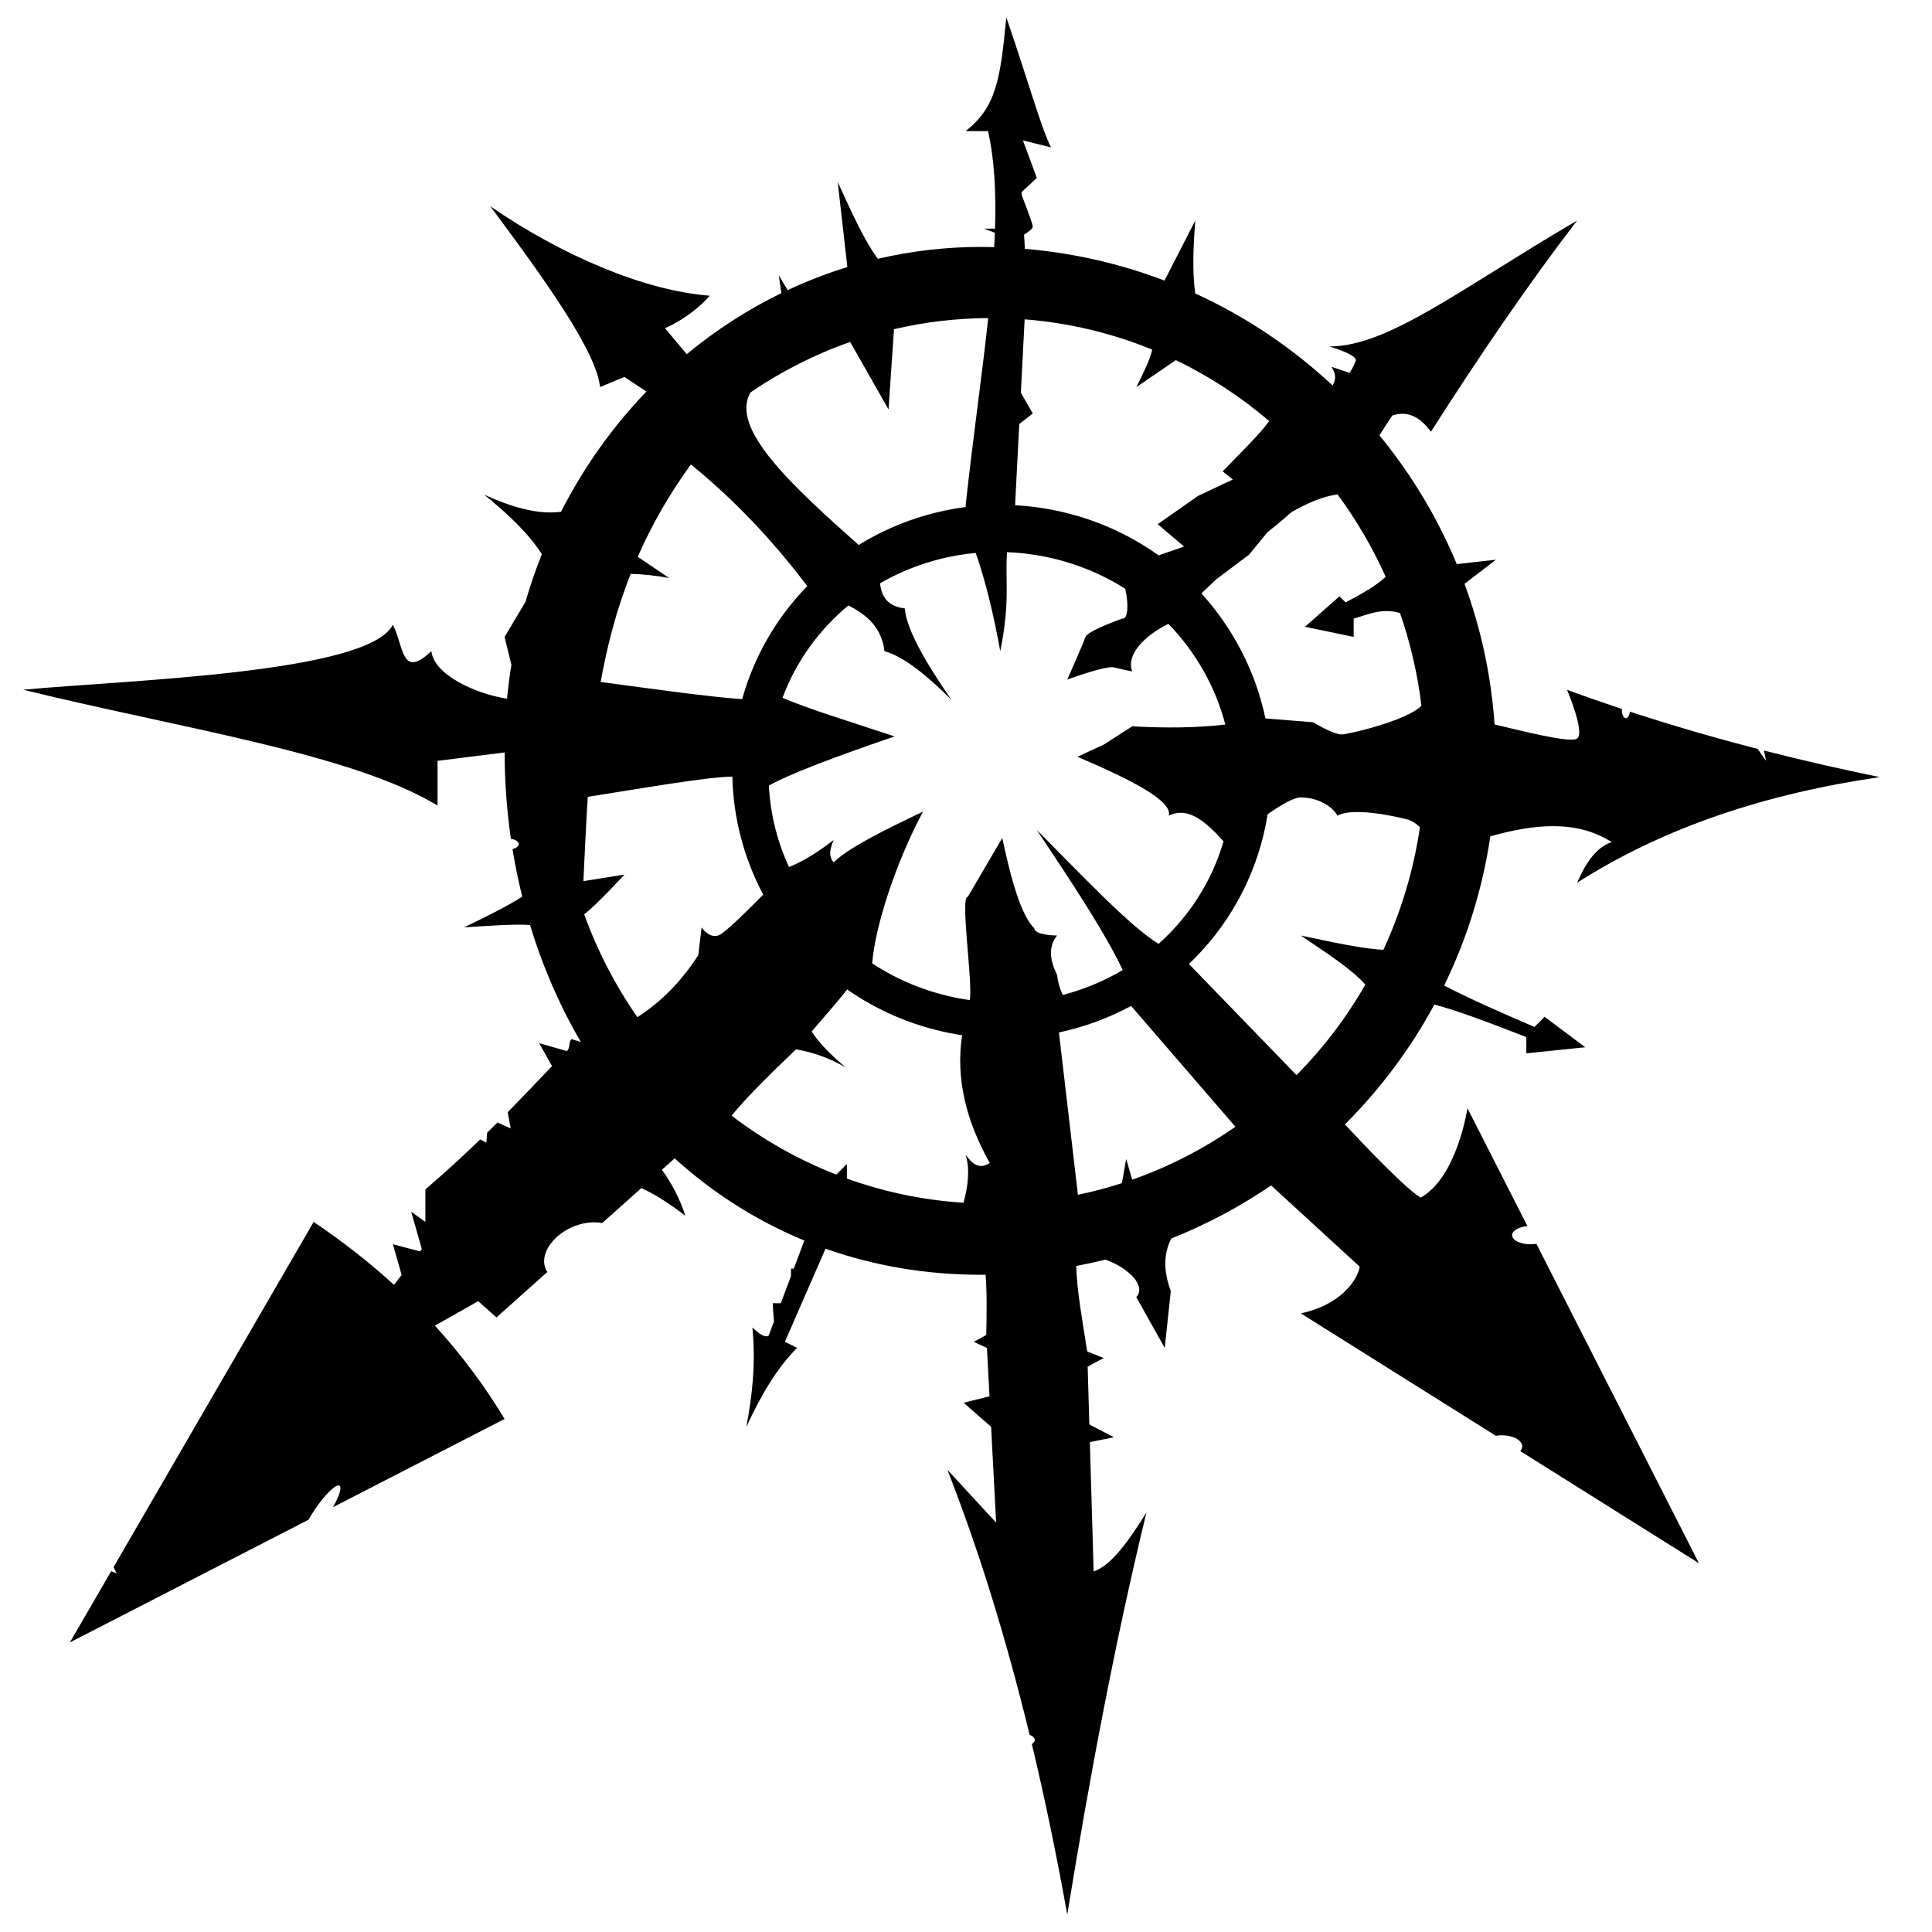
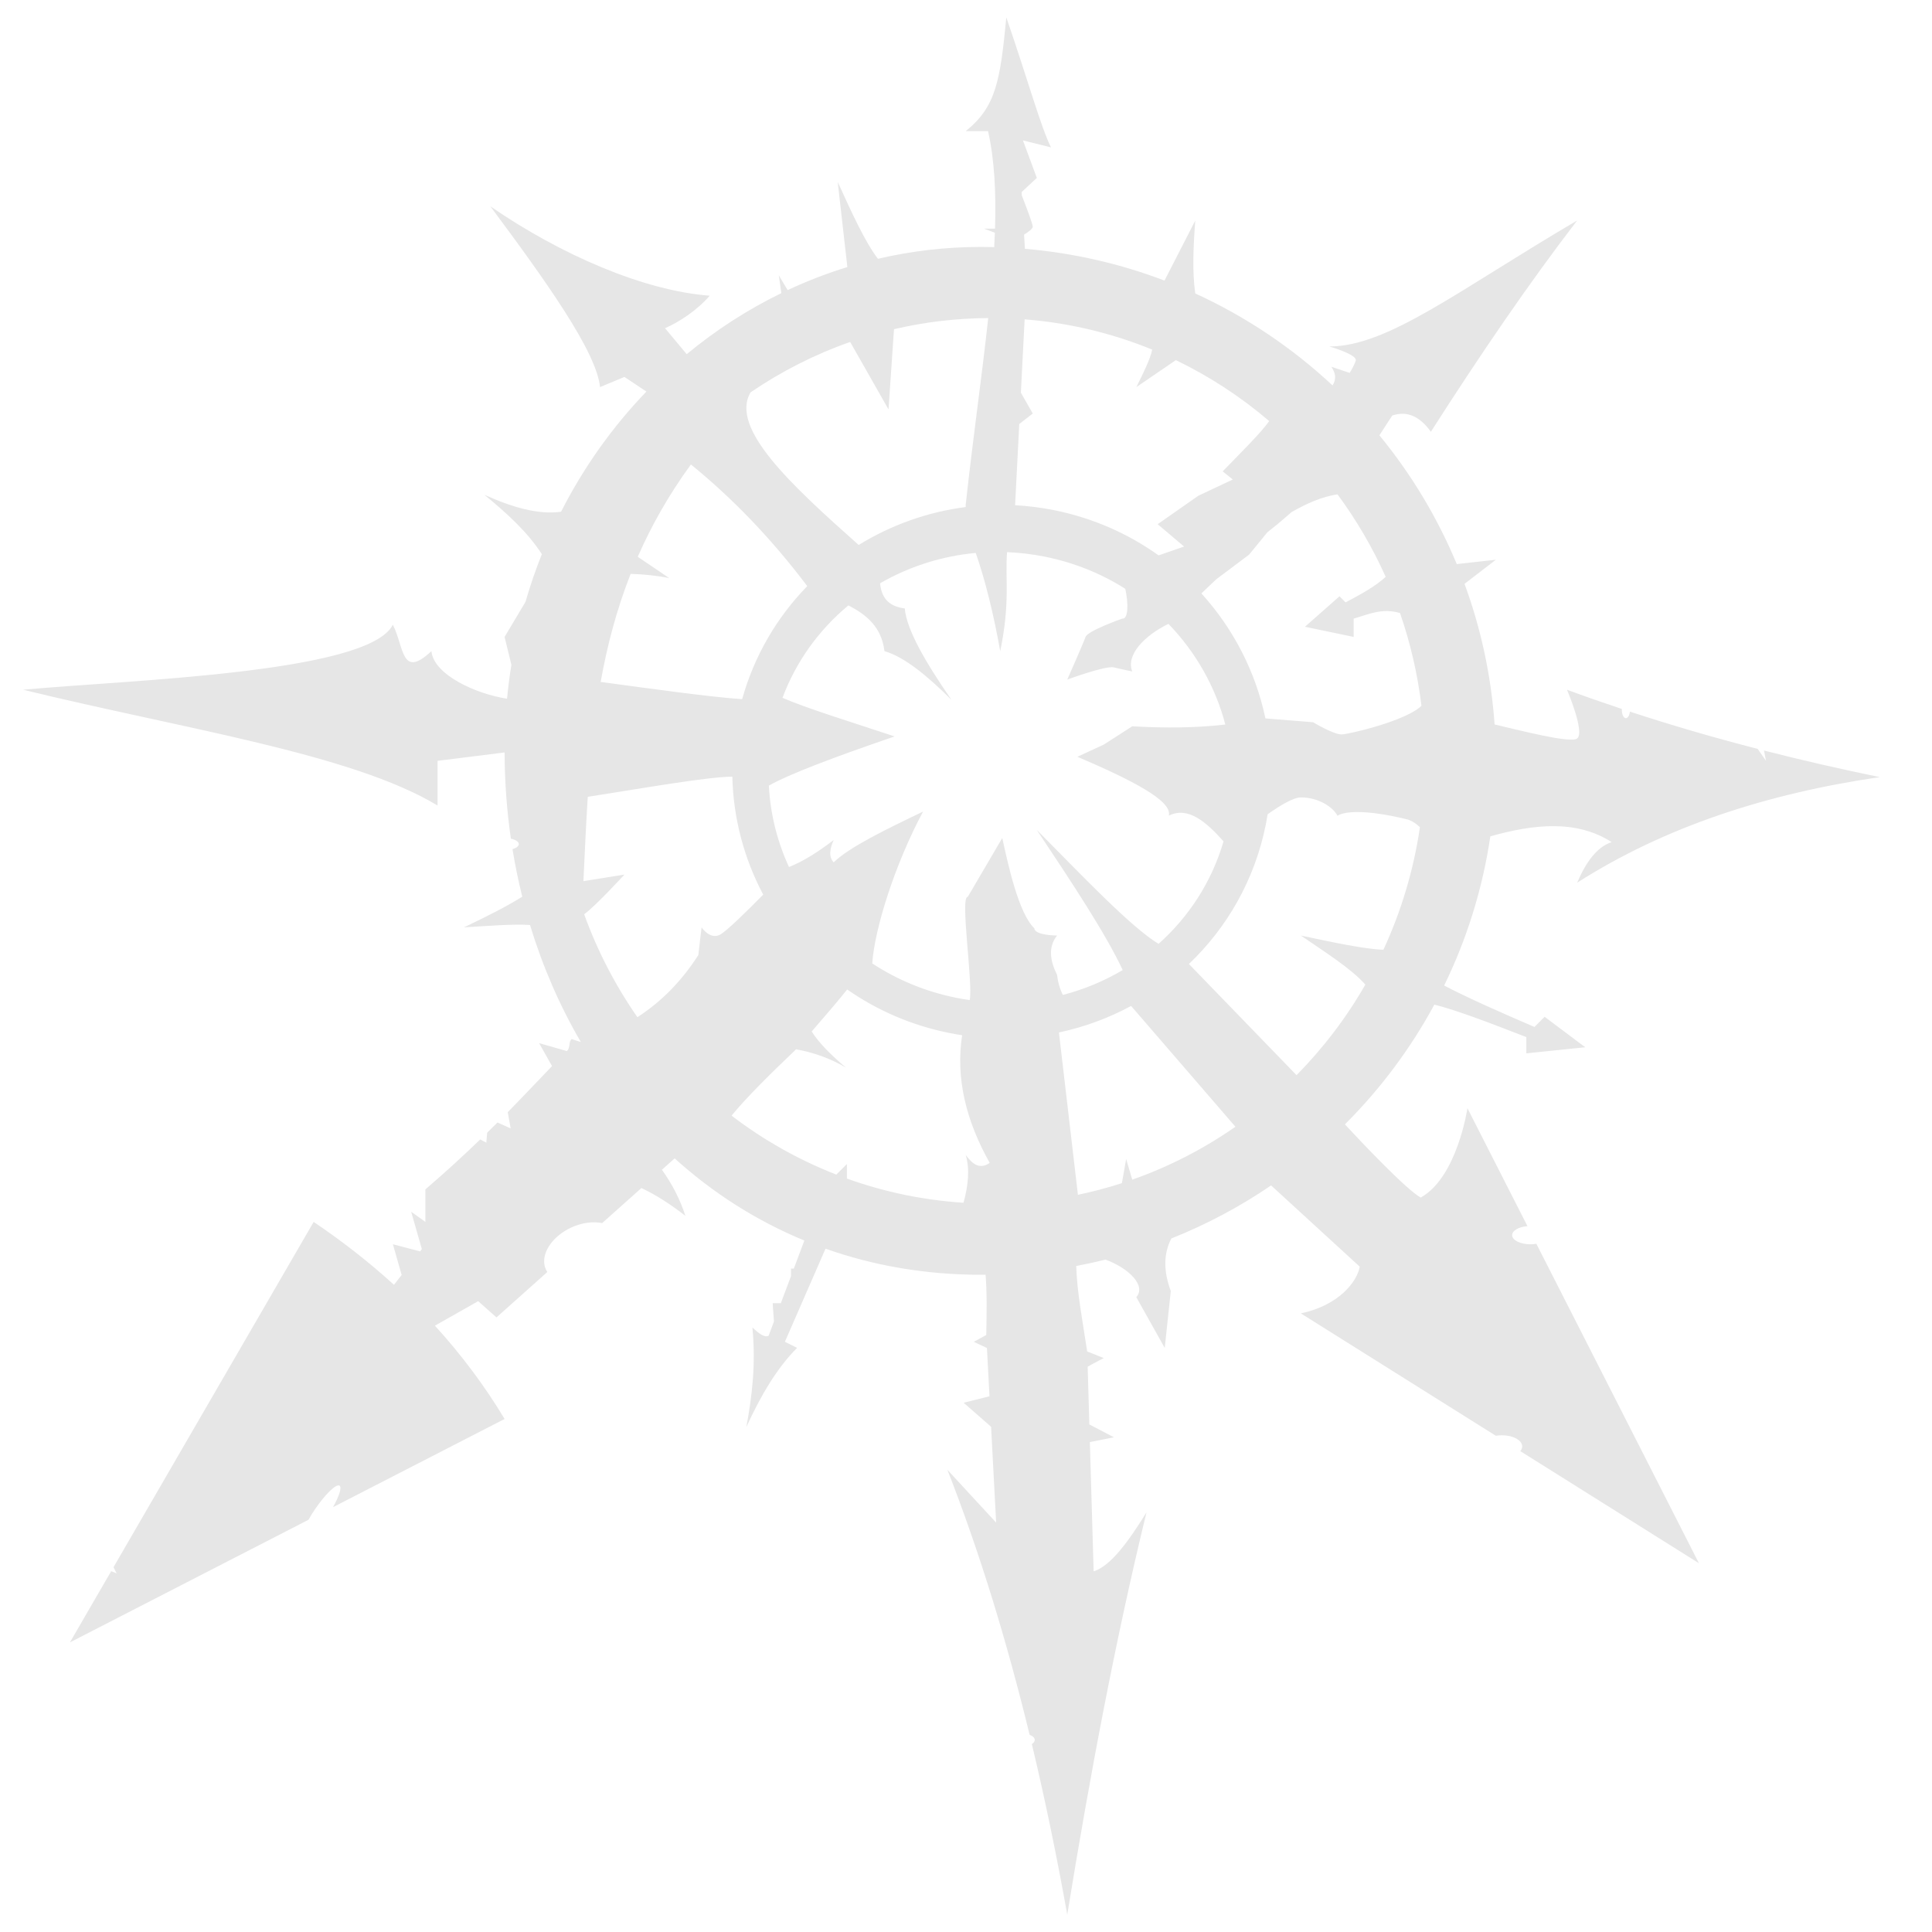
- <svg xmlns="http://www.w3.org/2000/svg" x="0px" y="0px" viewBox="0 0 1000 1000" width="800" height="800">
-   <g id="g4">
-     <path d="m 792.13,644.04 c -5.23,0 -9.46,-2.12 -9.46,-4.73 0,-2.35 3.44,-4.3 7.94,-4.66 L 759.54,573.6 c 0,0 -5.26,35.75 -24.18,46.26 -7.49,-4.16 -30.14,-28.09 -39.24,-37.88 18.28,-18.23 33.92,-39.11 46.3,-61.99 11.82,2.95 29.63,9.82 47.61,16.81 v 8.41 l 30.49,-3.15 -21.03,-15.77 -5.26,5.26 c -17.65,-7.6 -34.55,-15.04 -46.74,-21.44 11.69,-23.95 19.87,-49.92 23.9,-77.23 22.25,-6.23 44.35,-8.8 62.8,2.99 -7.78,2.59 -13.36,10.54 -17.87,21.03 45.29,-28.92 98.16,-46.15 156.66,-54.67 -20.32,-4.15 -40.3,-8.74 -59.95,-13.76 l 1.07,5.35 -4.32,-6.18 c -22.53,-5.82 -44.6,-12.23 -66.16,-19.31 -0.19,1.94 -1.04,3.4 -2.06,3.4 -1.16,0 -2.1,-1.88 -2.1,-4.21 0,-0.19 0.02,-0.37 0.03,-0.55 -9.57,-3.19 -19.05,-6.5 -28.42,-9.96 0,0 9.46,22.08 5.26,25.23 -3.52,2.64 -29.93,-4.31 -42.73,-7.25 -1.78,-25.41 -7.12,-49.84 -15.56,-72.79 l 16.23,-12.48 -20.25,2.25 c -10.07,-24.23 -23.62,-46.66 -40.04,-66.65 3.55,-5.57 6.66,-10.25 6.66,-10.25 7.92,-2.66 14.45,0.71 19.98,8.41 25.57,-39.99 50.86,-77.03 75.7,-109.34 -60.98,35.75 -97.78,65.19 -128.27,65.19 0,0 14.72,4.21 13.67,7.36 -1.05,3.15 -3.15,6.31 -3.15,6.31 l -9.46,-3.15 c 2.3,3.31 2.63,6.54 0.62,9.65 -20.84,-19.45 -44.81,-35.6 -71.07,-47.61 -1.57,-11.18 -1.04,-23.76 0.01,-37.74 l -15.92,31.08 c -22.76,-8.67 -47.01,-14.31 -72.26,-16.44 l -0.43,-7.36 c 2.2,-1.35 4.5,-3.02 4.5,-4.12 0,-1.3 -3.22,-9.85 -5.68,-16.18 l -0.1,-1.7 7.88,-7.35 -7.19,-19.41 14.53,3.62 C 538.75,65.78 532.44,42.64 520.87,9 c -3.15,32.59 -5.26,46.26 -21.03,58.88 h 11.57 c 3.31,14.55 4.2,31.59 3.61,50.47 h -5.71 l 5.63,2.11 c -0.09,2.45 -0.2,4.93 -0.34,7.44 -2.29,-0.06 -4.58,-0.09 -6.88,-0.09 -18.24,0 -36.08,2.12 -53.3,6.14 -6.67,-8.64 -13.75,-24.27 -20.82,-39.78 l 4.99,44.06 c -10.6,3.26 -20.92,7.25 -30.9,11.93 l -4.58,-7.63 1.31,9.2 c -17.5,8.52 -33.93,19.14 -48.98,31.6 l -11.22,-13.46 c 7.36,-3.15 16.82,-9.46 23.13,-16.82 -33.95,-2.55 -76.81,-20.97 -113.55,-46.26 28.55,38.39 54.93,75.16 56.78,93.57 l 12.62,-5.26 11.38,7.58 c -17.48,18.15 -32.42,39.09 -44.18,62.2 -11.86,1.63 -25.42,-2.33 -39.74,-8.81 11.85,9.65 22.66,19.62 29.79,30.77 -3.2,8.03 -6.03,16.27 -8.47,24.71 l -10.81,18.12 3.53,14.42 c -0.93,5.79 -1.69,11.64 -2.26,17.56 -16.35,-2.51 -38.05,-12.53 -39.13,-24.62 -15.77,14.72 -14.08,-2.32 -19.98,-13.67 C 190.74,348.6 65.01,352.01 12,357.01 c 82.32,20.15 170.12,33.07 214.48,59.93 v -23.13 l 34.7,-4.34 c 0.04,15.15 1.15,30.06 3.25,44.62 2.43,0.52 4.1,1.59 4.1,2.82 0,1.09 -1.29,2.05 -3.26,2.62 1.35,8.33 3.05,16.54 5.05,24.6 -7.91,4.99 -18.71,10.39 -30.18,15.88 12.39,-0.77 25.61,-1.83 34.2,-1.23 6.52,21.5 15.36,41.84 26.31,60.57 l -4.78,-1.52 c -1.74,1.49 -0.45,4.27 -2.44,6.21 l -14.38,-4.11 6.68,11.88 c -6.39,6.62 -13.92,14.68 -22.93,23.85 l 1.53,8.43 -6.82,-3.1 c -1.74,1.73 -3.52,3.5 -5.36,5.3 l -0.43,5.16 -3.14,-1.69 c -8.38,8.09 -17.78,16.76 -28.4,25.87 v 16.82 l -7.36,-5.26 5.53,19.35 -0.92,1.18 -14.07,-3.7 4.54,15.9 -3.98,5.09 c -12.79,-11.65 -26.66,-22.5 -41.57,-32.55 l -103.59,178.7 1.6,3.2 -2.81,-1.12 -21.37,36.87 123.48,-63.47 c 0.96,-1.71 2.07,-3.51 3.32,-5.36 5.37,-7.93 11.09,-13.44 12.77,-12.3 1.3,0.88 -0.19,5.45 -3.39,11.13 l 88.82,-45.65 c -10.41,-17.32 -22.47,-33.38 -36.07,-48.29 l 22.4,-12.69 9.46,8.41 26.34,-23.51 c -0.29,-0.43 -0.55,-0.88 -0.77,-1.35 -3.27,-7.12 2.63,-16.83 13.18,-21.68 5.56,-2.55 11.28,-3.23 15.95,-2.28 L 332,614.93 c 7.79,3.64 15.34,8.62 22.75,14.39 -2.77,-8.68 -6.92,-16.58 -12.14,-23.86 l 6.6,-5.89 c 19.64,17.79 42.16,32.24 67.12,42.53 l -5.46,14.55 h -1.45 v 3.86 l -5.26,14.02 h -4.21 c 0,0 0.26,4.99 0.66,9.46 l -2.76,7.36 c -2.06,1.22 -5.17,-1.26 -8.41,-4.21 1.82,18.64 -0.1,35.36 -3.15,51.52 7.53,-16.48 16.02,-30.76 26.28,-41 l -6.31,-3.15 21.03,-48.19 c 24.73,8.74 51.66,13.5 80.43,13.5 0.81,0 1.62,-0.02 2.42,-0.03 0.73,8.87 0.58,19.94 0.35,31.21 l -6.46,3.52 6.81,3.2 1.32,24.99 -13.38,3.35 14.21,12.44 2.61,49.6 -25.23,-27.34 c 16.87,43.11 30.85,89.03 42.56,137.19 1.59,0.56 2.65,1.54 2.65,2.65 0,0.82 -0.57,1.56 -1.5,2.12 6.86,28.68 12.93,58.15 18.33,88.3 11.63,-71.56 24.79,-141.56 41,-208.18 -9.2,14.79 -18.37,27.64 -27.34,30.49 l -1.96,-66.9 12.47,-2.49 -12.74,-6.65 -0.87,-29.89 c 4.11,-2.34 8.35,-4.46 8.35,-4.46 l -8.59,-3.43 c -2.31,-15.17 -5.32,-31.05 -5.68,-44.24 5.1,-0.95 10.15,-2.05 15.15,-3.29 12.46,4.52 21.12,13.75 15.94,19.42 l 14.72,26.28 3.15,-29.44 c -3.81,-10.18 -3.84,-19.29 0.28,-27.21 18.29,-7.27 35.59,-16.51 51.63,-27.46 l 45.87,42.05 c -1.24,7.48 -10.51,19.98 -30.49,24.18 l 100.94,63.35 c 0.99,-0.17 2.05,-0.26 3.14,-0.26 5.81,0 10.51,2.59 10.51,5.78 0,0.87 -0.36,1.69 -0.99,2.43 l 92.46,58.02 -84.14,-165.34 c -0.94,0.16 -1.99,0.26 -3.09,0.26 z M 671.09,556.5 615.38,498.96 c 19.75,-18.81 34.08,-43.58 39.81,-72.24 0.35,-1.75 0.65,-3.5 0.93,-5.25 6.74,-4.78 13.45,-8.73 17.2,-8.73 9.46,0 16.82,5.26 18.93,9.46 9.46,-5.26 36.8,2.1 36.8,2.1 2.26,0.85 4.2,2.18 5.9,3.87 -3.29,22.36 -9.76,43.66 -18.9,63.42 -9.78,-0.33 -26.21,-3.83 -42.73,-7.36 12.46,8.56 26.2,17.2 33.38,25.41 -9.86,17.18 -21.85,32.92 -35.61,46.86 z m -238.21,51.47 c -19.53,-7.62 -37.75,-17.93 -54.22,-30.51 7.23,-8.87 19.07,-20.71 33.39,-34.34 8.8,1.58 17.41,4.53 25.77,9.45 -7.8,-6.57 -14.01,-12.86 -17.69,-18.68 7.53,-8.64 14.18,-16.46 18.37,-21.74 15.4,10.75 33.24,18.59 52.88,22.52 2.21,0.44 4.41,0.82 6.62,1.16 -3.41,22.26 2.02,44.27 14.28,66.09 -5.39,3.64 -9.08,0.45 -12.42,-4.14 2.18,7.45 1.28,15.86 -1.14,24.76 -21.04,-1.35 -41.3,-5.66 -60.37,-12.52 v -7.5 z M 302.36,473.22 c 5.83,-4.15 20.85,-20.54 20.85,-20.54 l -21.24,3.4 c 0.71,-14.62 1.33,-29.17 2.26,-43.65 27.77,-4.3 61.37,-10.3 74.83,-10.44 0.49,21.66 6.13,42.5 15.97,61.06 -7.32,7.46 -19.18,19.25 -22.61,20.88 -5.07,2.4 -9.27,-3.9 -9.27,-3.9 0,0 -0.83,6.62 -1.69,14.28 -8.21,12.87 -18.54,23.77 -31.54,32.19 -11.35,-16.31 -20.66,-34.2 -27.56,-53.28 z M 505.04,286.2 c 5.09,14.63 9.25,31.76 12.68,50.84 5.31,-25.78 2.42,-37.34 3.54,-51.25 6.43,0.26 12.93,1.02 19.45,2.32 15.3,3.06 29.35,8.81 41.73,16.64 1.63,7.23 1.69,15.96 -1.64,15.46 0,0 -17.87,6.31 -18.93,9.46 -1.06,3.15 -9.46,22.08 -9.46,22.08 0,0 19.98,-7.36 24.18,-6.31 4.2,1.05 9.46,2.1 9.46,2.1 -3.38,-8.44 6.15,-18.48 18.73,-24.63 14.13,14.61 24.34,32.56 29.44,52.11 -15.09,1.76 -31.27,1.87 -48.17,0.91 l -14.72,9.46 -13.67,6.31 c 27.49,11.76 49.38,22.76 47.31,30.49 9.84,-4.92 19.14,2.98 28.33,13.3 -6.14,21.01 -18.01,39.12 -33.63,53.05 -14.59,-8.88 -39.78,-35.55 -63.04,-58.99 17.99,26.99 35.68,53.71 44.49,72.55 -9.59,5.67 -20.02,10.03 -30.99,12.88 -1.72,-3.51 -2.61,-6.95 -2.98,-10.33 -3.7,-7.52 -4.71,-14.52 0,-20.43 0,0 -11.57,0 -11.77,-3.72 -8.2,-7.85 -13.6,-33.05 -16.61,-46.75 l -17.87,30.49 c -4.12,-0.61 2.84,45.08 1.02,53.41 -2.3,-0.33 -4.6,-0.71 -6.9,-1.18 -16.05,-3.21 -30.73,-9.39 -43.55,-17.81 1.26,-18.15 11.78,-51.45 26.3,-78.58 -19.35,9.27 -38.37,18.51 -46.26,26.28 -2.79,-3.04 -1.92,-7.15 0,-11.57 -7.85,6.02 -15.59,10.99 -23.13,13.98 -6.05,-13.13 -9.67,-27.39 -10.41,-42.13 9.7,-5.6 32.87,-14.45 65.08,-25.47 -20.93,-6.95 -45.86,-14.64 -58.03,-19.98 7.09,-18.99 19.01,-35.29 34.1,-47.83 9.31,4.78 17.16,11.12 18.67,23.65 10.38,3.02 22.26,12.86 34.7,25.23 -13.44,-19.38 -23.23,-36.32 -24.18,-47.31 -8.95,-1.1 -12.1,-6.2 -12.79,-13.02 14.88,-8.59 31.76,-14.07 49.52,-15.71 z m 103.58,-99.8 c 17.46,8.41 33.68,19.04 48.32,31.55 -4.56,6.44 -15.09,16.73 -24.09,26.03 l 5.26,4.21 -17.87,8.41 -21.03,14.72 13.67,11.57 -13.19,4.57 C 584,276.25 565.71,268.09 545.54,264.05 538.8,262.7 532.07,261.87 525.41,261.5 l 2.16,-42.03 6.99,-5.44 -6.16,-10.78 1.95,-37.96 c 23.17,1.81 45.35,7.22 66.02,15.66 -0.93,4.81 -4.58,12.13 -8.19,19.41 z m 92.04,143.27 v -9.46 c 7.29,-2.09 14.6,-5.7 23.98,-2.9 5.31,15.31 9.08,31.37 11.1,47.99 -7.7,7.75 -37.8,14.84 -41.38,14.84 -4.21,0 -14.72,-6.31 -14.72,-6.31 l -24.66,-1.97 c -5.08,-24.21 -16.64,-46.54 -33.14,-64.7 3.84,-3.71 7.86,-7.45 7.86,-7.45 l 16.82,-12.62 9.46,-11.57 5.26,-4.21 7.36,-6.31 c 7.74,-4.39 15.58,-7.92 23.68,-9.13 9.75,13.2 18.14,27.5 24.95,42.7 -4.96,4.66 -12.64,8.97 -20.76,13.22 l -3.15,-3.15 -17.87,15.77 z m -316.53,32.22 c -17.35,-1.22 -45.94,-5.24 -73.23,-8.92 3.36,-18.77 8.23,-37.42 15.52,-55.93 6.64,0.17 13.28,0.89 19.92,2.14 -5.41,-3.66 -10.83,-7.33 -16.24,-10.99 7.03,-16.04 15.99,-31.97 27.51,-47.79 21.37,17.37 41.51,38.18 60.23,62.97 -15.57,15.99 -27.39,35.87 -33.71,58.52 z m 201.92,248.7 -3.15,-10.7 -2.21,12.51 c -7.43,2.4 -15.02,4.42 -22.76,6.02 L 548.1,534.4 c 13.15,-2.79 25.72,-7.44 37.36,-13.72 l 53.99,62.52 c -16.37,11.41 -34.3,20.68 -53.4,27.39 z M 511.5,164.63 c -3.25,30.15 -8.02,63 -11.66,96.71 v 1.1 c -19.89,2.57 -38.75,9.38 -55.39,19.64 -34.69,-30.86 -66.96,-60.47 -55.94,-79.01 15.87,-10.82 33.16,-19.63 51.54,-26.07 l 19.85,34.93 2.83,-41.54 c 15.69,-3.68 32.01,-5.65 48.77,-5.76 z" id="path2" />
+ <svg xmlns="http://www.w3.org/2000/svg" fill-opacity="0.1" x="0px" y="0px" viewBox="0 0 1000 1000" width="800" height="800">
+   <g>
+     <path d="m 792.13,644.04 c -5.23,0 -9.46,-2.12 -9.46,-4.73 0,-2.35 3.44,-4.3 7.94,-4.66 L 759.54,573.6 c 0,0 -5.26,35.75 -24.18,46.26 -7.49,-4.16 -30.14,-28.09 -39.24,-37.88 18.28,-18.23 33.92,-39.11 46.3,-61.99 11.82,2.95 29.63,9.82 47.61,16.81 v 8.41 l 30.49,-3.15 -21.03,-15.77 -5.26,5.26 c -17.65,-7.6 -34.55,-15.04 -46.74,-21.44 11.69,-23.95 19.87,-49.92 23.9,-77.23 22.25,-6.23 44.35,-8.8 62.8,2.99 -7.78,2.59 -13.36,10.54 -17.87,21.03 45.29,-28.92 98.16,-46.15 156.66,-54.67 -20.32,-4.15 -40.3,-8.74 -59.95,-13.76 l 1.07,5.35 -4.32,-6.18 c -22.53,-5.82 -44.6,-12.23 -66.16,-19.31 -0.19,1.94 -1.04,3.4 -2.06,3.4 -1.16,0 -2.1,-1.88 -2.1,-4.21 0,-0.19 0.02,-0.37 0.03,-0.55 -9.57,-3.19 -19.05,-6.5 -28.42,-9.96 0,0 9.46,22.08 5.26,25.23 -3.52,2.64 -29.93,-4.31 -42.73,-7.25 -1.78,-25.41 -7.12,-49.84 -15.56,-72.79 l 16.23,-12.48 -20.25,2.25 c -10.07,-24.23 -23.62,-46.66 -40.04,-66.65 3.55,-5.57 6.66,-10.25 6.66,-10.25 7.92,-2.66 14.45,0.71 19.98,8.41 25.57,-39.99 50.86,-77.03 75.7,-109.34 -60.98,35.75 -97.78,65.19 -128.27,65.19 0,0 14.72,4.21 13.67,7.36 -1.05,3.15 -3.15,6.31 -3.15,6.31 l -9.46,-3.15 c 2.3,3.31 2.63,6.54 0.62,9.65 -20.84,-19.45 -44.81,-35.6 -71.07,-47.61 -1.57,-11.18 -1.04,-23.76 0.01,-37.74 l -15.92,31.08 c -22.76,-8.67 -47.01,-14.31 -72.26,-16.44 l -0.43,-7.36 c 2.2,-1.35 4.5,-3.02 4.5,-4.12 0,-1.3 -3.22,-9.85 -5.68,-16.18 l -0.1,-1.7 7.88,-7.35 -7.19,-19.41 14.53,3.62 C 538.75,65.78 532.44,42.64 520.87,9 c -3.15,32.59 -5.26,46.26 -21.03,58.88 h 11.57 c 3.31,14.55 4.2,31.59 3.61,50.47 h -5.71 l 5.63,2.11 c -0.09,2.45 -0.2,4.93 -0.34,7.44 -2.29,-0.06 -4.58,-0.09 -6.88,-0.09 -18.24,0 -36.08,2.12 -53.3,6.14 -6.67,-8.64 -13.75,-24.27 -20.82,-39.78 l 4.99,44.06 c -10.6,3.26 -20.92,7.25 -30.9,11.93 l -4.58,-7.63 1.31,9.2 c -17.5,8.52 -33.93,19.14 -48.98,31.6 l -11.22,-13.46 c 7.36,-3.15 16.82,-9.46 23.13,-16.82 -33.95,-2.55 -76.81,-20.97 -113.55,-46.26 28.55,38.39 54.93,75.16 56.78,93.57 l 12.62,-5.26 11.38,7.58 c -17.48,18.15 -32.42,39.09 -44.18,62.2 -11.86,1.63 -25.42,-2.33 -39.74,-8.81 11.85,9.65 22.66,19.62 29.79,30.77 -3.2,8.03 -6.03,16.27 -8.47,24.71 l -10.81,18.12 3.53,14.42 c -0.93,5.79 -1.69,11.64 -2.26,17.56 -16.35,-2.51 -38.05,-12.53 -39.13,-24.62 -15.77,14.72 -14.08,-2.32 -19.98,-13.67 C 190.74,348.6 65.01,352.01 12,357.01 c 82.32,20.15 170.12,33.07 214.48,59.93 v -23.13 l 34.7,-4.34 c 0.04,15.15 1.15,30.06 3.25,44.62 2.43,0.52 4.1,1.59 4.1,2.82 0,1.09 -1.29,2.05 -3.26,2.62 1.35,8.33 3.05,16.54 5.05,24.6 -7.91,4.99 -18.71,10.39 -30.18,15.88 12.39,-0.77 25.61,-1.83 34.2,-1.23 6.52,21.5 15.36,41.84 26.31,60.57 l -4.78,-1.52 c -1.74,1.49 -0.45,4.27 -2.44,6.21 l -14.38,-4.11 6.68,11.88 c -6.39,6.62 -13.92,14.68 -22.93,23.85 l 1.53,8.43 -6.82,-3.1 c -1.74,1.73 -3.52,3.5 -5.36,5.3 l -0.43,5.16 -3.14,-1.69 c -8.38,8.09 -17.78,16.76 -28.4,25.87 v 16.82 l -7.36,-5.26 5.53,19.35 -0.92,1.18 -14.07,-3.7 4.54,15.9 -3.98,5.09 c -12.79,-11.65 -26.66,-22.5 -41.57,-32.55 l -103.59,178.7 1.6,3.2 -2.81,-1.12 -21.37,36.87 123.48,-63.47 c 0.96,-1.71 2.07,-3.51 3.32,-5.36 5.37,-7.93 11.09,-13.44 12.77,-12.3 1.3,0.88 -0.19,5.45 -3.39,11.13 l 88.82,-45.65 c -10.41,-17.32 -22.47,-33.38 -36.07,-48.29 l 22.4,-12.69 9.46,8.41 26.34,-23.51 c -0.29,-0.43 -0.55,-0.88 -0.77,-1.35 -3.27,-7.12 2.63,-16.83 13.18,-21.68 5.56,-2.55 11.28,-3.23 15.95,-2.28 L 332,614.93 c 7.79,3.64 15.34,8.62 22.75,14.39 -2.77,-8.68 -6.92,-16.58 -12.14,-23.86 l 6.6,-5.89 c 19.64,17.79 42.16,32.24 67.12,42.53 l -5.46,14.55 h -1.45 v 3.86 l -5.26,14.02 h -4.21 c 0,0 0.26,4.99 0.66,9.46 l -2.76,7.36 c -2.06,1.22 -5.17,-1.26 -8.41,-4.21 1.82,18.64 -0.1,35.36 -3.15,51.52 7.53,-16.48 16.02,-30.76 26.28,-41 l -6.31,-3.15 21.03,-48.19 c 24.73,8.74 51.66,13.5 80.43,13.5 0.81,0 1.62,-0.02 2.42,-0.03 0.73,8.87 0.58,19.94 0.35,31.21 l -6.46,3.52 6.81,3.2 1.32,24.99 -13.38,3.35 14.21,12.44 2.61,49.6 -25.23,-27.34 c 16.87,43.11 30.85,89.03 42.56,137.19 1.59,0.56 2.65,1.54 2.65,2.65 0,0.82 -0.57,1.56 -1.5,2.12 6.86,28.68 12.93,58.15 18.33,88.3 11.63,-71.56 24.79,-141.56 41,-208.18 -9.2,14.79 -18.37,27.64 -27.34,30.49 l -1.96,-66.9 12.47,-2.49 -12.74,-6.65 -0.87,-29.89 c 4.11,-2.34 8.35,-4.46 8.35,-4.46 l -8.59,-3.43 c -2.31,-15.17 -5.32,-31.05 -5.68,-44.24 5.1,-0.95 10.15,-2.05 15.15,-3.29 12.46,4.52 21.12,13.75 15.94,19.42 l 14.72,26.28 3.15,-29.44 c -3.81,-10.18 -3.84,-19.29 0.28,-27.21 18.29,-7.27 35.59,-16.51 51.63,-27.46 l 45.87,42.05 c -1.24,7.48 -10.51,19.98 -30.49,24.18 l 100.94,63.35 c 0.99,-0.17 2.05,-0.26 3.14,-0.26 5.81,0 10.51,2.59 10.51,5.78 0,0.87 -0.36,1.69 -0.99,2.43 l 92.46,58.02 -84.14,-165.34 c -0.94,0.16 -1.99,0.26 -3.09,0.26 z M 671.09,556.5 615.38,498.96 c 19.75,-18.81 34.08,-43.58 39.81,-72.24 0.35,-1.75 0.65,-3.5 0.93,-5.25 6.74,-4.78 13.45,-8.73 17.2,-8.73 9.46,0 16.82,5.26 18.93,9.46 9.46,-5.26 36.8,2.1 36.8,2.1 2.26,0.85 4.2,2.18 5.9,3.87 -3.29,22.36 -9.76,43.66 -18.9,63.42 -9.78,-0.33 -26.21,-3.83 -42.73,-7.36 12.46,8.56 26.2,17.2 33.38,25.41 -9.86,17.18 -21.85,32.92 -35.61,46.86 z m -238.21,51.47 c -19.53,-7.62 -37.75,-17.93 -54.22,-30.51 7.23,-8.87 19.07,-20.71 33.39,-34.34 8.8,1.58 17.41,4.53 25.77,9.45 -7.8,-6.57 -14.01,-12.86 -17.69,-18.68 7.53,-8.64 14.18,-16.46 18.37,-21.74 15.4,10.75 33.24,18.59 52.88,22.52 2.21,0.44 4.41,0.82 6.62,1.16 -3.41,22.26 2.02,44.27 14.28,66.09 -5.39,3.64 -9.08,0.45 -12.42,-4.14 2.18,7.45 1.28,15.86 -1.14,24.76 -21.04,-1.35 -41.3,-5.66 -60.37,-12.52 v -7.5 z M 302.36,473.22 c 5.83,-4.15 20.85,-20.54 20.85,-20.54 l -21.24,3.4 c 0.71,-14.62 1.33,-29.17 2.26,-43.65 27.77,-4.3 61.37,-10.3 74.83,-10.44 0.49,21.66 6.13,42.5 15.97,61.06 -7.32,7.46 -19.18,19.25 -22.61,20.88 -5.07,2.4 -9.27,-3.9 -9.27,-3.9 0,0 -0.83,6.62 -1.69,14.28 -8.21,12.87 -18.54,23.77 -31.54,32.19 -11.35,-16.31 -20.66,-34.2 -27.56,-53.28 z M 505.04,286.2 c 5.09,14.63 9.25,31.76 12.68,50.84 5.31,-25.78 2.42,-37.34 3.54,-51.25 6.43,0.26 12.93,1.02 19.45,2.32 15.3,3.06 29.35,8.81 41.73,16.64 1.63,7.23 1.69,15.96 -1.64,15.46 0,0 -17.87,6.31 -18.93,9.46 -1.06,3.15 -9.46,22.08 -9.46,22.08 0,0 19.98,-7.36 24.18,-6.31 4.2,1.05 9.46,2.1 9.46,2.1 -3.38,-8.44 6.15,-18.48 18.73,-24.63 14.13,14.61 24.34,32.56 29.44,52.11 -15.09,1.76 -31.27,1.87 -48.17,0.91 l -14.72,9.46 -13.67,6.31 c 27.49,11.76 49.38,22.76 47.31,30.49 9.84,-4.92 19.14,2.98 28.33,13.3 -6.14,21.01 -18.01,39.12 -33.63,53.05 -14.59,-8.88 -39.78,-35.55 -63.04,-58.99 17.99,26.99 35.68,53.71 44.49,72.55 -9.59,5.67 -20.02,10.03 -30.99,12.88 -1.72,-3.51 -2.61,-6.95 -2.98,-10.33 -3.7,-7.52 -4.71,-14.52 0,-20.43 0,0 -11.57,0 -11.77,-3.72 -8.2,-7.85 -13.6,-33.05 -16.61,-46.75 l -17.87,30.49 c -4.12,-0.61 2.84,45.08 1.02,53.41 -2.3,-0.33 -4.6,-0.71 -6.9,-1.18 -16.05,-3.21 -30.73,-9.39 -43.55,-17.81 1.26,-18.15 11.78,-51.45 26.3,-78.58 -19.35,9.27 -38.37,18.51 -46.26,26.28 -2.79,-3.04 -1.92,-7.15 0,-11.57 -7.85,6.02 -15.59,10.99 -23.13,13.98 -6.05,-13.13 -9.67,-27.39 -10.41,-42.13 9.7,-5.6 32.87,-14.45 65.08,-25.47 -20.93,-6.95 -45.86,-14.64 -58.03,-19.98 7.09,-18.99 19.01,-35.29 34.1,-47.83 9.31,4.78 17.16,11.12 18.67,23.65 10.38,3.02 22.26,12.86 34.7,25.23 -13.44,-19.38 -23.23,-36.32 -24.18,-47.31 -8.95,-1.1 -12.1,-6.2 -12.79,-13.02 14.88,-8.59 31.76,-14.07 49.52,-15.71 z m 103.58,-99.8 c 17.46,8.41 33.68,19.04 48.32,31.55 -4.56,6.44 -15.09,16.73 -24.09,26.03 l 5.26,4.21 -17.87,8.41 -21.03,14.72 13.67,11.57 -13.19,4.57 C 584,276.25 565.71,268.09 545.54,264.05 538.8,262.7 532.07,261.87 525.41,261.5 l 2.16,-42.03 6.99,-5.44 -6.16,-10.78 1.95,-37.96 c 23.17,1.81 45.35,7.22 66.02,15.66 -0.93,4.81 -4.58,12.13 -8.19,19.41 z m 92.04,143.27 v -9.46 c 7.29,-2.09 14.6,-5.7 23.98,-2.9 5.31,15.31 9.08,31.37 11.1,47.99 -7.7,7.75 -37.8,14.84 -41.38,14.84 -4.21,0 -14.72,-6.31 -14.72,-6.31 l -24.66,-1.97 c -5.08,-24.21 -16.64,-46.54 -33.14,-64.7 3.84,-3.71 7.86,-7.45 7.86,-7.45 l 16.82,-12.62 9.46,-11.57 5.26,-4.21 7.36,-6.31 c 7.74,-4.39 15.58,-7.92 23.68,-9.13 9.75,13.2 18.14,27.5 24.95,42.7 -4.96,4.66 -12.64,8.97 -20.76,13.22 l -3.15,-3.15 -17.87,15.77 z m -316.53,32.22 c -17.35,-1.22 -45.94,-5.24 -73.23,-8.92 3.36,-18.77 8.23,-37.42 15.52,-55.93 6.64,0.17 13.28,0.89 19.92,2.14 -5.41,-3.66 -10.83,-7.33 -16.24,-10.99 7.03,-16.04 15.99,-31.97 27.51,-47.79 21.37,17.37 41.51,38.18 60.23,62.97 -15.57,15.99 -27.39,35.87 -33.71,58.52 z m 201.92,248.7 -3.15,-10.7 -2.21,12.51 c -7.43,2.4 -15.02,4.42 -22.76,6.02 L 548.1,534.4 c 13.15,-2.79 25.72,-7.44 37.36,-13.72 l 53.99,62.52 c -16.37,11.41 -34.3,20.68 -53.4,27.39 z M 511.5,164.63 c -3.25,30.15 -8.02,63 -11.66,96.71 v 1.1 c -19.89,2.57 -38.75,9.38 -55.39,19.64 -34.69,-30.86 -66.96,-60.47 -55.94,-79.01 15.87,-10.82 33.16,-19.63 51.54,-26.07 l 19.85,34.93 2.83,-41.54 c 15.69,-3.68 32.01,-5.65 48.77,-5.76 z" />
  </g>
</svg>
